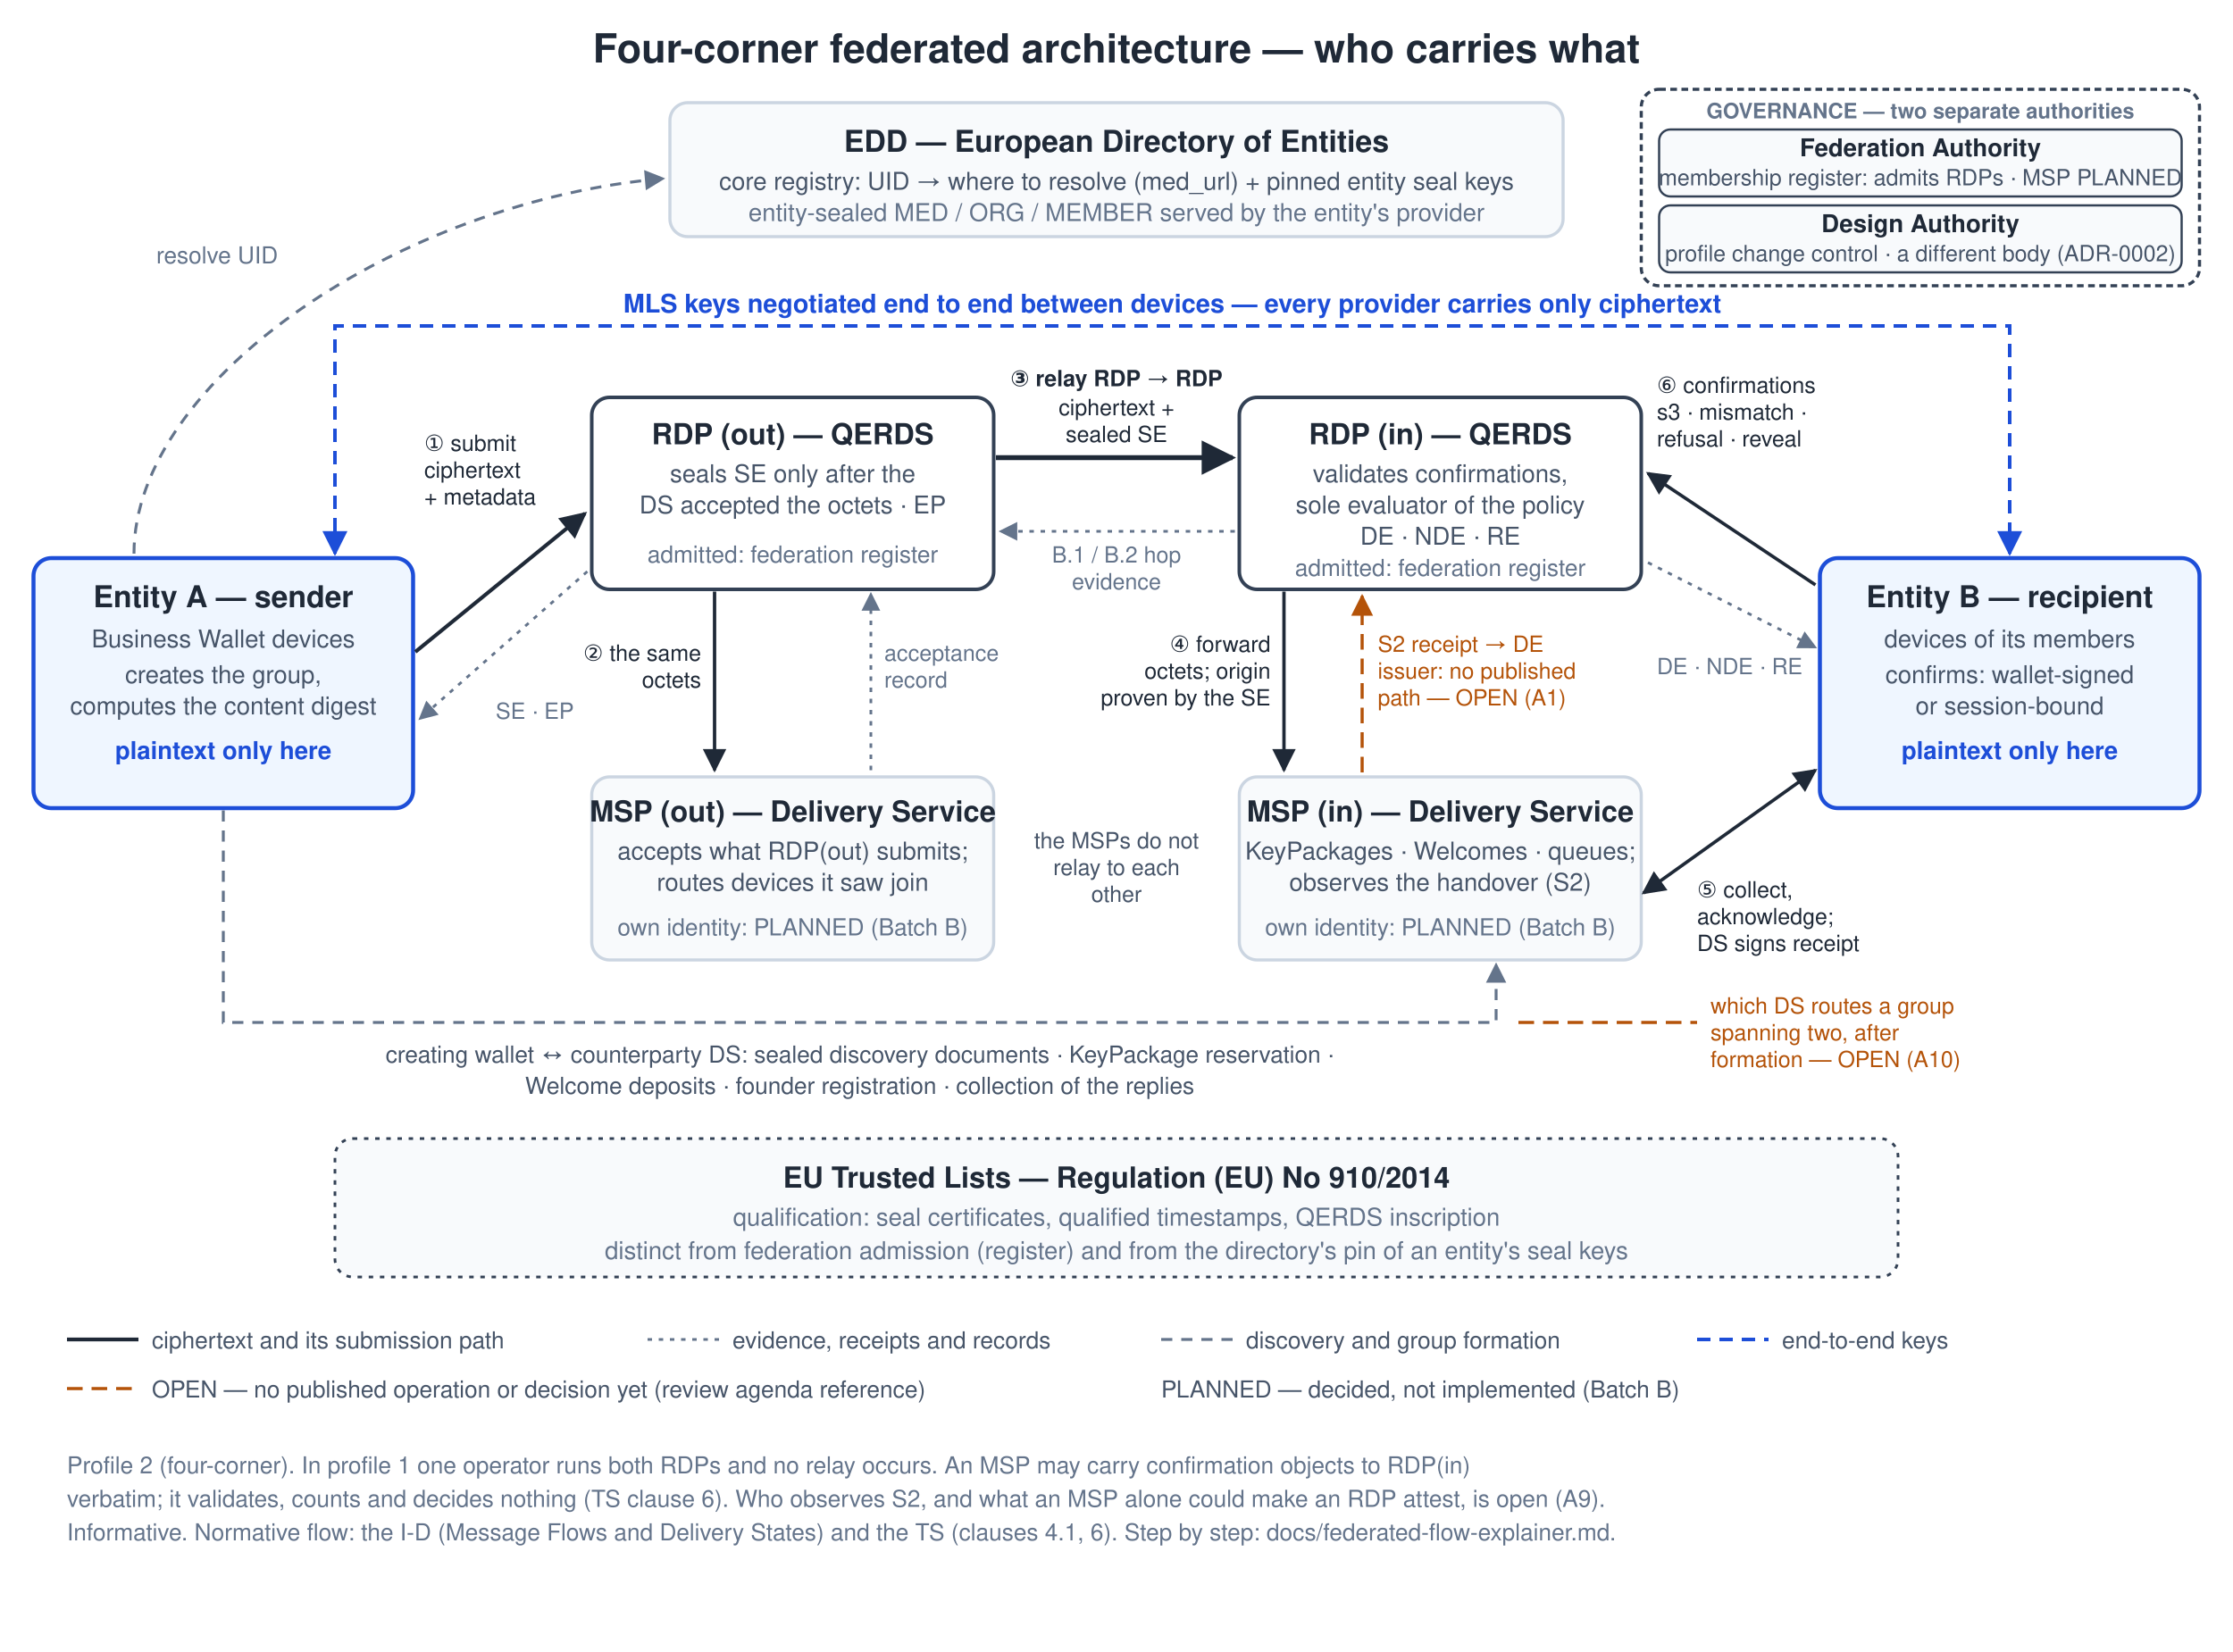
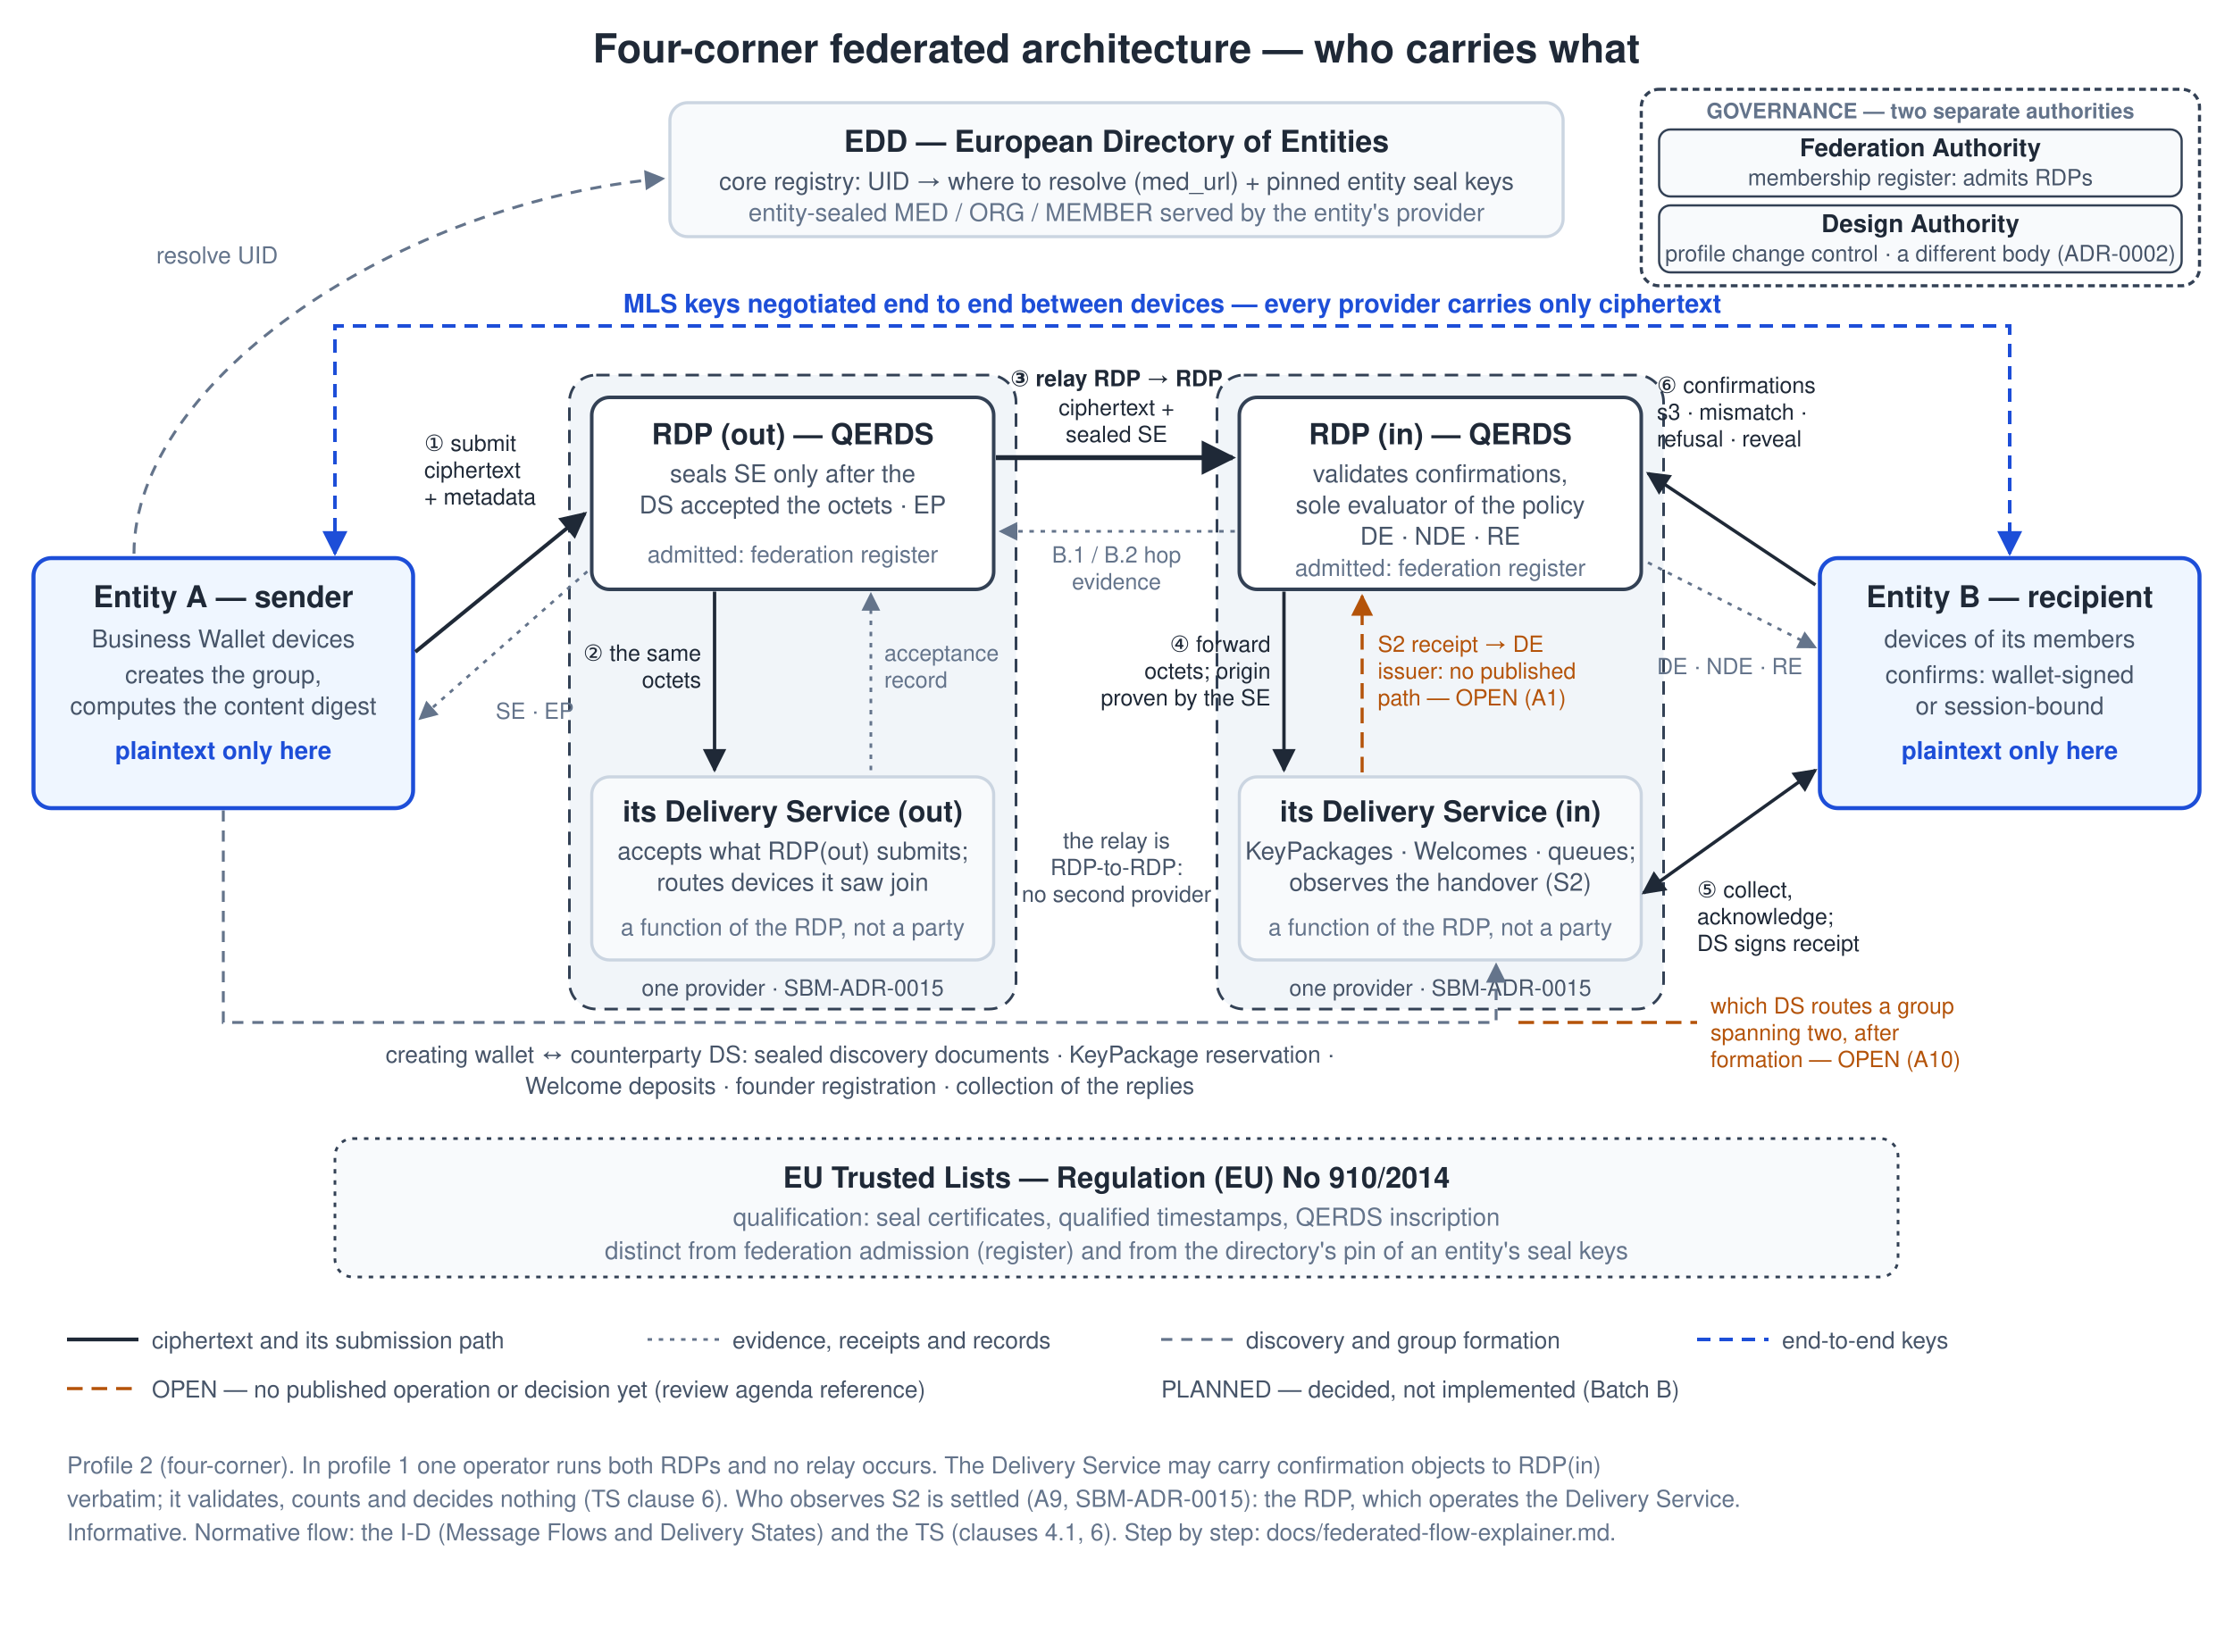
<svg xmlns="http://www.w3.org/2000/svg" viewBox="0 0 1000 740" font-family="Helvetica, Arial, sans-serif" role="img">
  <defs>
    <marker id="arr" viewBox="0 0 10 10" refX="9" refY="5" markerWidth="7" markerHeight="7" orient="auto-start-reverse">
      <path d="M 0 0 L 10 5 L 0 10 z" fill="#1f2937" />
    </marker>
    <marker id="arrg" viewBox="0 0 10 10" refX="9" refY="5" markerWidth="7" markerHeight="7" orient="auto-start-reverse">
      <path d="M 0 0 L 10 5 L 0 10 z" fill="#64748b" />
    </marker>
    <marker id="arrb" viewBox="0 0 10 10" refX="9" refY="5" markerWidth="7" markerHeight="7" orient="auto-start-reverse">
      <path d="M 0 0 L 10 5 L 0 10 z" fill="#1d4ed8" />
    </marker>
    <marker id="arro" viewBox="0 0 10 10" refX="9" refY="5" markerWidth="7" markerHeight="7" orient="auto-start-reverse">
      <path d="M 0 0 L 10 5 L 0 10 z" fill="#b45309" />
    </marker>
  </defs>
  <rect x="0" y="0" width="1000" height="740" fill="#ffffff" />
  <text x="500" y="28" text-anchor="middle" font-size="18" font-weight="bold" fill="#1f2937">Four-corner federated architecture — who carries what</text>
  <rect x="300" y="46" width="400" height="60" rx="8" fill="#f8fafc" stroke="#cbd5e1" stroke-width="1.4" />
  <text x="500" y="68" text-anchor="middle" font-size="13.5" font-weight="bold" fill="#1f2937">EDD — European Directory of Entities</text>
  <text x="500" y="85" text-anchor="middle" font-size="11" fill="#475569">core registry: UID → where to resolve (med_url) + pinned entity seal keys</text>
  <text x="500" y="99" text-anchor="middle" font-size="11" fill="#64748b">entity-sealed MED / ORG / MEMBER served by the entity's provider</text>
  <rect x="735" y="40" width="250" height="88" rx="8" fill="#ffffff" stroke="#334155" stroke-width="1.4" stroke-dasharray="3 2" />
  <text x="860" y="53" text-anchor="middle" font-size="9.5" font-weight="bold" fill="#64748b">GOVERNANCE — two separate authorities</text>
  <rect x="743" y="58" width="234" height="30" rx="5" fill="#f8fafc" stroke="#334155" stroke-width="1" />
  <text x="860" y="70" text-anchor="middle" font-size="11" font-weight="bold" fill="#1f2937">Federation Authority</text>
-   <text x="860" y="83" text-anchor="middle" font-size="10" fill="#475569">membership register: admits RDPs · MSP PLANNED</text>
+   <text x="860" y="83" text-anchor="middle" font-size="10" fill="#475569">membership register: admits RDPs</text>
  <rect x="743" y="92" width="234" height="30" rx="5" fill="#f8fafc" stroke="#334155" stroke-width="1" />
  <text x="860" y="104" text-anchor="middle" font-size="11" font-weight="bold" fill="#1f2937">Design Authority</text>
  <text x="860" y="117" text-anchor="middle" font-size="10" fill="#475569">profile change control · a different body (ADR-0002)</text>
  <path d="M 60 248 C 60 170, 180 90, 297 80" fill="none" stroke="#64748b" stroke-width="1.3" stroke-dasharray="5 4" marker-end="url(#arrg)" />
  <text x="70" y="118" font-size="10.5" fill="#64748b">resolve UID</text>
  <path d="M 150 248 L 150 146 L 900 146 L 900 248" fill="none" stroke="#1d4ed8" stroke-width="1.6" stroke-dasharray="6 4" marker-start="url(#arrb)" marker-end="url(#arrb)" />
  <text x="525" y="140" text-anchor="middle" font-size="11.5" font-weight="bold" fill="#1d4ed8">MLS keys negotiated end to end between devices — every provider carries only ciphertext</text>
  <rect x="15" y="250" width="170" height="112" rx="8" fill="#eff6ff" stroke="#1d4ed8" stroke-width="1.8" />
  <text x="100" y="272" text-anchor="middle" font-size="13.5" font-weight="bold" fill="#1f2937">Entity A — sender</text>
  <text x="100" y="290" text-anchor="middle" font-size="11" fill="#475569">Business Wallet devices</text>
  <text x="100" y="306" text-anchor="middle" font-size="11" fill="#475569">creates the group,</text>
  <text x="100" y="320" text-anchor="middle" font-size="11" fill="#475569">computes the content digest</text>
  <text x="100" y="340" text-anchor="middle" font-size="11" font-weight="bold" fill="#1d4ed8">plaintext only here</text>
  <rect x="815" y="250" width="170" height="112" rx="8" fill="#eff6ff" stroke="#1d4ed8" stroke-width="1.8" />
  <text x="900" y="272" text-anchor="middle" font-size="13.5" font-weight="bold" fill="#1f2937">Entity B — recipient</text>
  <text x="900" y="290" text-anchor="middle" font-size="11" fill="#475569">devices of its members</text>
  <text x="900" y="306" text-anchor="middle" font-size="11" fill="#475569">confirms: wallet-signed</text>
  <text x="900" y="320" text-anchor="middle" font-size="11" fill="#475569">or session-bound</text>
  <text x="900" y="340" text-anchor="middle" font-size="11" font-weight="bold" fill="#1d4ed8">plaintext only here</text>
+   <rect x="255" y="168" width="200" height="284" rx="12" fill="#f1f5f9" stroke="#334155" stroke-width="1.2" stroke-dasharray="6 4" />
+   <text x="355" y="446" text-anchor="middle" font-size="10" fill="#475569">one provider · SBM-ADR-0015</text>
  <rect x="265" y="178" width="180" height="86" rx="8" fill="#ffffff" stroke="#334155" stroke-width="1.6" />
  <text x="355" y="199" text-anchor="middle" font-size="13" font-weight="bold" fill="#1f2937">RDP (out) — QERDS</text>
  <text x="355" y="216" text-anchor="middle" font-size="11" fill="#475569">seals SE only after the</text>
  <text x="355" y="230" text-anchor="middle" font-size="11" fill="#475569">DS accepted the octets · EP</text>
  <text x="355" y="252" text-anchor="middle" font-size="10.5" fill="#64748b">admitted: federation register</text>
+   <rect x="545" y="168" width="200" height="284" rx="12" fill="#f1f5f9" stroke="#334155" stroke-width="1.2" stroke-dasharray="6 4" />
+   <text x="645" y="446" text-anchor="middle" font-size="10" fill="#475569">one provider · SBM-ADR-0015</text>
  <rect x="555" y="178" width="180" height="86" rx="8" fill="#ffffff" stroke="#334155" stroke-width="1.6" />
  <text x="645" y="199" text-anchor="middle" font-size="13" font-weight="bold" fill="#1f2937">RDP (in) — QERDS</text>
  <text x="645" y="216" text-anchor="middle" font-size="11" fill="#475569">validates confirmations,</text>
  <text x="645" y="230" text-anchor="middle" font-size="11" fill="#475569">sole evaluator of the policy</text>
  <text x="645" y="244" text-anchor="middle" font-size="11" fill="#475569">DE · NDE · RE</text>
  <text x="645" y="258" text-anchor="middle" font-size="10.5" fill="#64748b">admitted: federation register</text>
  <rect x="265" y="348" width="180" height="82" rx="8" fill="#f8fafc" stroke="#cbd5e1" stroke-width="1.4" />
-   <text x="355" y="368" text-anchor="middle" font-size="13" font-weight="bold" fill="#1f2937">MSP (out) — Delivery Service</text>
+   <text x="355" y="368" text-anchor="middle" font-size="13" font-weight="bold" fill="#1f2937">its Delivery Service (out)</text>
  <text x="355" y="385" text-anchor="middle" font-size="11" fill="#475569">accepts what RDP(out) submits;</text>
  <text x="355" y="399" text-anchor="middle" font-size="11" fill="#475569">routes devices it saw join</text>
-   <text x="355" y="419" text-anchor="middle" font-size="10.5" fill="#64748b">own identity: PLANNED (Batch B)</text>
+   <text x="355" y="419" text-anchor="middle" font-size="10.5" fill="#64748b">a function of the RDP, not a party</text>
  <rect x="555" y="348" width="180" height="82" rx="8" fill="#f8fafc" stroke="#cbd5e1" stroke-width="1.4" />
-   <text x="645" y="368" text-anchor="middle" font-size="13" font-weight="bold" fill="#1f2937">MSP (in) — Delivery Service</text>
+   <text x="645" y="368" text-anchor="middle" font-size="13" font-weight="bold" fill="#1f2937">its Delivery Service (in)</text>
  <text x="645" y="385" text-anchor="middle" font-size="11" fill="#475569">KeyPackages · Welcomes · queues;</text>
  <text x="645" y="399" text-anchor="middle" font-size="11" fill="#475569">observes the handover (S2)</text>
-   <text x="645" y="419" text-anchor="middle" font-size="10.5" fill="#64748b">own identity: PLANNED (Batch B)</text>
+   <text x="645" y="419" text-anchor="middle" font-size="10.5" fill="#64748b">a function of the RDP, not a party</text>
  <line x1="186" y1="292" x2="262" y2="230" stroke="#1f2937" stroke-width="1.7" marker-end="url(#arr)" />
  <text x="190" y="202" font-size="10" fill="#1f2937">① submit</text>
  <text x="190" y="214" font-size="10" fill="#1f2937">ciphertext</text>
  <text x="190" y="226" font-size="10" fill="#1f2937">+ metadata</text>
  <line x1="263" y1="256" x2="188" y2="322" stroke="#64748b" stroke-width="1.2" stroke-dasharray="2 3" marker-end="url(#arrg)" />
  <text x="222" y="322" font-size="10" fill="#64748b">SE · EP</text>
  <line x1="320" y1="265" x2="320" y2="345" stroke="#1f2937" stroke-width="1.5" marker-end="url(#arr)" />
  <text x="314" y="296" text-anchor="end" font-size="10" fill="#1f2937">② the same</text>
  <text x="314" y="308" text-anchor="end" font-size="10" fill="#1f2937">octets</text>
  <line x1="390" y1="345" x2="390" y2="266" stroke="#64748b" stroke-width="1.2" stroke-dasharray="2 3" marker-end="url(#arrg)" />
  <text x="396" y="296" font-size="10" fill="#64748b">acceptance</text>
  <text x="396" y="308" font-size="10" fill="#64748b">record</text>
  <line x1="446" y1="205" x2="552" y2="205" stroke="#1f2937" stroke-width="2.2" marker-end="url(#arr)" />
  <text x="500" y="173" text-anchor="middle" font-size="10" font-weight="bold" fill="#1f2937">③ relay RDP → RDP</text>
  <text x="500" y="186" text-anchor="middle" font-size="10" fill="#1f2937">ciphertext +</text>
  <text x="500" y="198" text-anchor="middle" font-size="10" fill="#1f2937">sealed SE</text>
  <line x1="553" y1="238" x2="448" y2="238" stroke="#64748b" stroke-width="1.2" stroke-dasharray="2 3" marker-end="url(#arrg)" />
  <text x="500" y="252" text-anchor="middle" font-size="10" fill="#64748b">B.1 / B.2 hop</text>
  <text x="500" y="264" text-anchor="middle" font-size="10" fill="#64748b">evidence</text>
-   <text x="500" y="380" text-anchor="middle" font-size="10" fill="#475569">the MSPs do not</text>
-   <text x="500" y="392" text-anchor="middle" font-size="10" fill="#475569">relay to each</text>
-   <text x="500" y="404" text-anchor="middle" font-size="10" fill="#475569">other</text>
+   <text x="500" y="380" text-anchor="middle" font-size="10" fill="#475569">the relay is</text>
+   <text x="500" y="392" text-anchor="middle" font-size="10" fill="#475569">RDP-to-RDP:</text>
+   <text x="500" y="404" text-anchor="middle" font-size="10" fill="#475569">no second provider</text>
  <line x1="575" y1="265" x2="575" y2="345" stroke="#1f2937" stroke-width="1.5" marker-end="url(#arr)" />
  <text x="569" y="292" text-anchor="end" font-size="10" fill="#1f2937">④ forward</text>
  <text x="569" y="304" text-anchor="end" font-size="10" fill="#1f2937">octets; origin</text>
  <text x="569" y="316" text-anchor="end" font-size="10" fill="#1f2937">proven by the SE</text>
  <line x1="610" y1="346" x2="610" y2="267" stroke="#b45309" stroke-width="1.4" stroke-dasharray="7 4" marker-end="url(#arro)" />
  <text x="617" y="292" font-size="10" fill="#b45309">S2 receipt → DE</text>
  <text x="617" y="304" font-size="10" fill="#b45309">issuer: no published</text>
  <text x="617" y="316" font-size="10" fill="#b45309">path — OPEN (A1)</text>
  <line x1="736" y1="400" x2="813" y2="345" stroke="#1f2937" stroke-width="1.5" marker-start="url(#arr)" marker-end="url(#arr)" />
  <text x="760" y="402" font-size="10" fill="#1f2937">⑤ collect,</text>
  <text x="760" y="414" font-size="10" fill="#1f2937">acknowledge;</text>
  <text x="760" y="426" font-size="10" fill="#1f2937">DS signs receipt</text>
  <line x1="813" y1="262" x2="738" y2="212" stroke="#1f2937" stroke-width="1.5" marker-end="url(#arr)" />
  <text x="742" y="176" font-size="10" fill="#1f2937">⑥ confirmations</text>
  <text x="742" y="188" font-size="10" fill="#1f2937">s3 · mismatch ·</text>
  <text x="742" y="200" font-size="10" fill="#1f2937">refusal · reveal</text>
  <line x1="738" y1="252" x2="813" y2="290" stroke="#64748b" stroke-width="1.2" stroke-dasharray="2 3" marker-end="url(#arrg)" />
  <text x="742" y="302" font-size="10" fill="#64748b">DE · NDE · RE</text>
  <path d="M 100 363 L 100 458 L 670 458 L 670 432" fill="none" stroke="#64748b" stroke-width="1.3" stroke-dasharray="5 4" marker-end="url(#arrg)" />
  <text x="385" y="476" text-anchor="middle" font-size="10.5" fill="#475569">creating wallet ↔ counterparty DS: sealed discovery documents · KeyPackage reservation ·</text>
  <text x="385" y="490" text-anchor="middle" font-size="10.5" fill="#475569">Welcome deposits · founder registration · collection of the replies</text>
  <line x1="680" y1="458" x2="760" y2="458" stroke="#b45309" stroke-width="1.4" stroke-dasharray="7 4" />
  <text x="766" y="454" font-size="10" fill="#b45309">which DS routes a group</text>
  <text x="766" y="466" font-size="10" fill="#b45309">spanning two, after</text>
  <text x="766" y="478" font-size="10" fill="#b45309">formation — OPEN (A10)</text>
  <rect x="150" y="510" width="700" height="62" rx="8" fill="#f8fafc" stroke="#334155" stroke-width="1.2" stroke-dasharray="2 3" />
  <text x="500" y="532" text-anchor="middle" font-size="13" font-weight="bold" fill="#1f2937">EU Trusted Lists — Regulation (EU) No 910/2014</text>
  <text x="500" y="549" text-anchor="middle" font-size="11" fill="#64748b">qualification: seal certificates, qualified timestamps, QERDS inscription</text>
  <text x="500" y="564" text-anchor="middle" font-size="11" fill="#64748b">distinct from federation admission (register) and from the directory's pin of an entity's seal keys</text>
  <g font-size="10.5" fill="#475569">
    <line x1="30" y1="600" x2="62" y2="600" stroke="#1f2937" stroke-width="1.7" />
    <text x="68" y="604">ciphertext and its submission path</text>
    <line x1="290" y1="600" x2="322" y2="600" stroke="#64748b" stroke-width="1.2" stroke-dasharray="2 3" />
    <text x="328" y="604">evidence, receipts and records</text>
    <line x1="520" y1="600" x2="552" y2="600" stroke="#64748b" stroke-width="1.3" stroke-dasharray="5 4" />
    <text x="558" y="604">discovery and group formation</text>
    <line x1="760" y1="600" x2="792" y2="600" stroke="#1d4ed8" stroke-width="1.6" stroke-dasharray="6 4" />
    <text x="798" y="604">end-to-end keys</text>
    <line x1="30" y1="622" x2="62" y2="622" stroke="#b45309" stroke-width="1.4" stroke-dasharray="7 4" />
    <text x="68" y="626">OPEN — no published operation or decision yet (review agenda reference)</text>
    <text x="520" y="626">PLANNED — decided, not implemented (Batch B)</text>
  </g>
  <g font-size="10.5" fill="#64748b">
-     <text x="30" y="660">Profile 2 (four-corner). In profile 1 one operator runs both RDPs and no relay occurs. An MSP may carry confirmation objects to RDP(in)</text>
-     <text x="30" y="675">verbatim; it validates, counts and decides nothing (TS clause 6). Who observes S2, and what an MSP alone could make an RDP attest, is open (A9).</text>
+     <text x="30" y="660">Profile 2 (four-corner). In profile 1 one operator runs both RDPs and no relay occurs. The Delivery Service may carry confirmation objects to RDP(in)</text>
+     <text x="30" y="675">verbatim; it validates, counts and decides nothing (TS clause 6). Who observes S2 is settled (A9, SBM-ADR-0015): the RDP, which operates the Delivery Service.</text>
    <text x="30" y="690">Informative. Normative flow: the I-D (Message Flows and Delivery States) and the TS (clauses 4.1, 6). Step by step: docs/federated-flow-explainer.md.</text>
  </g>
</svg>
